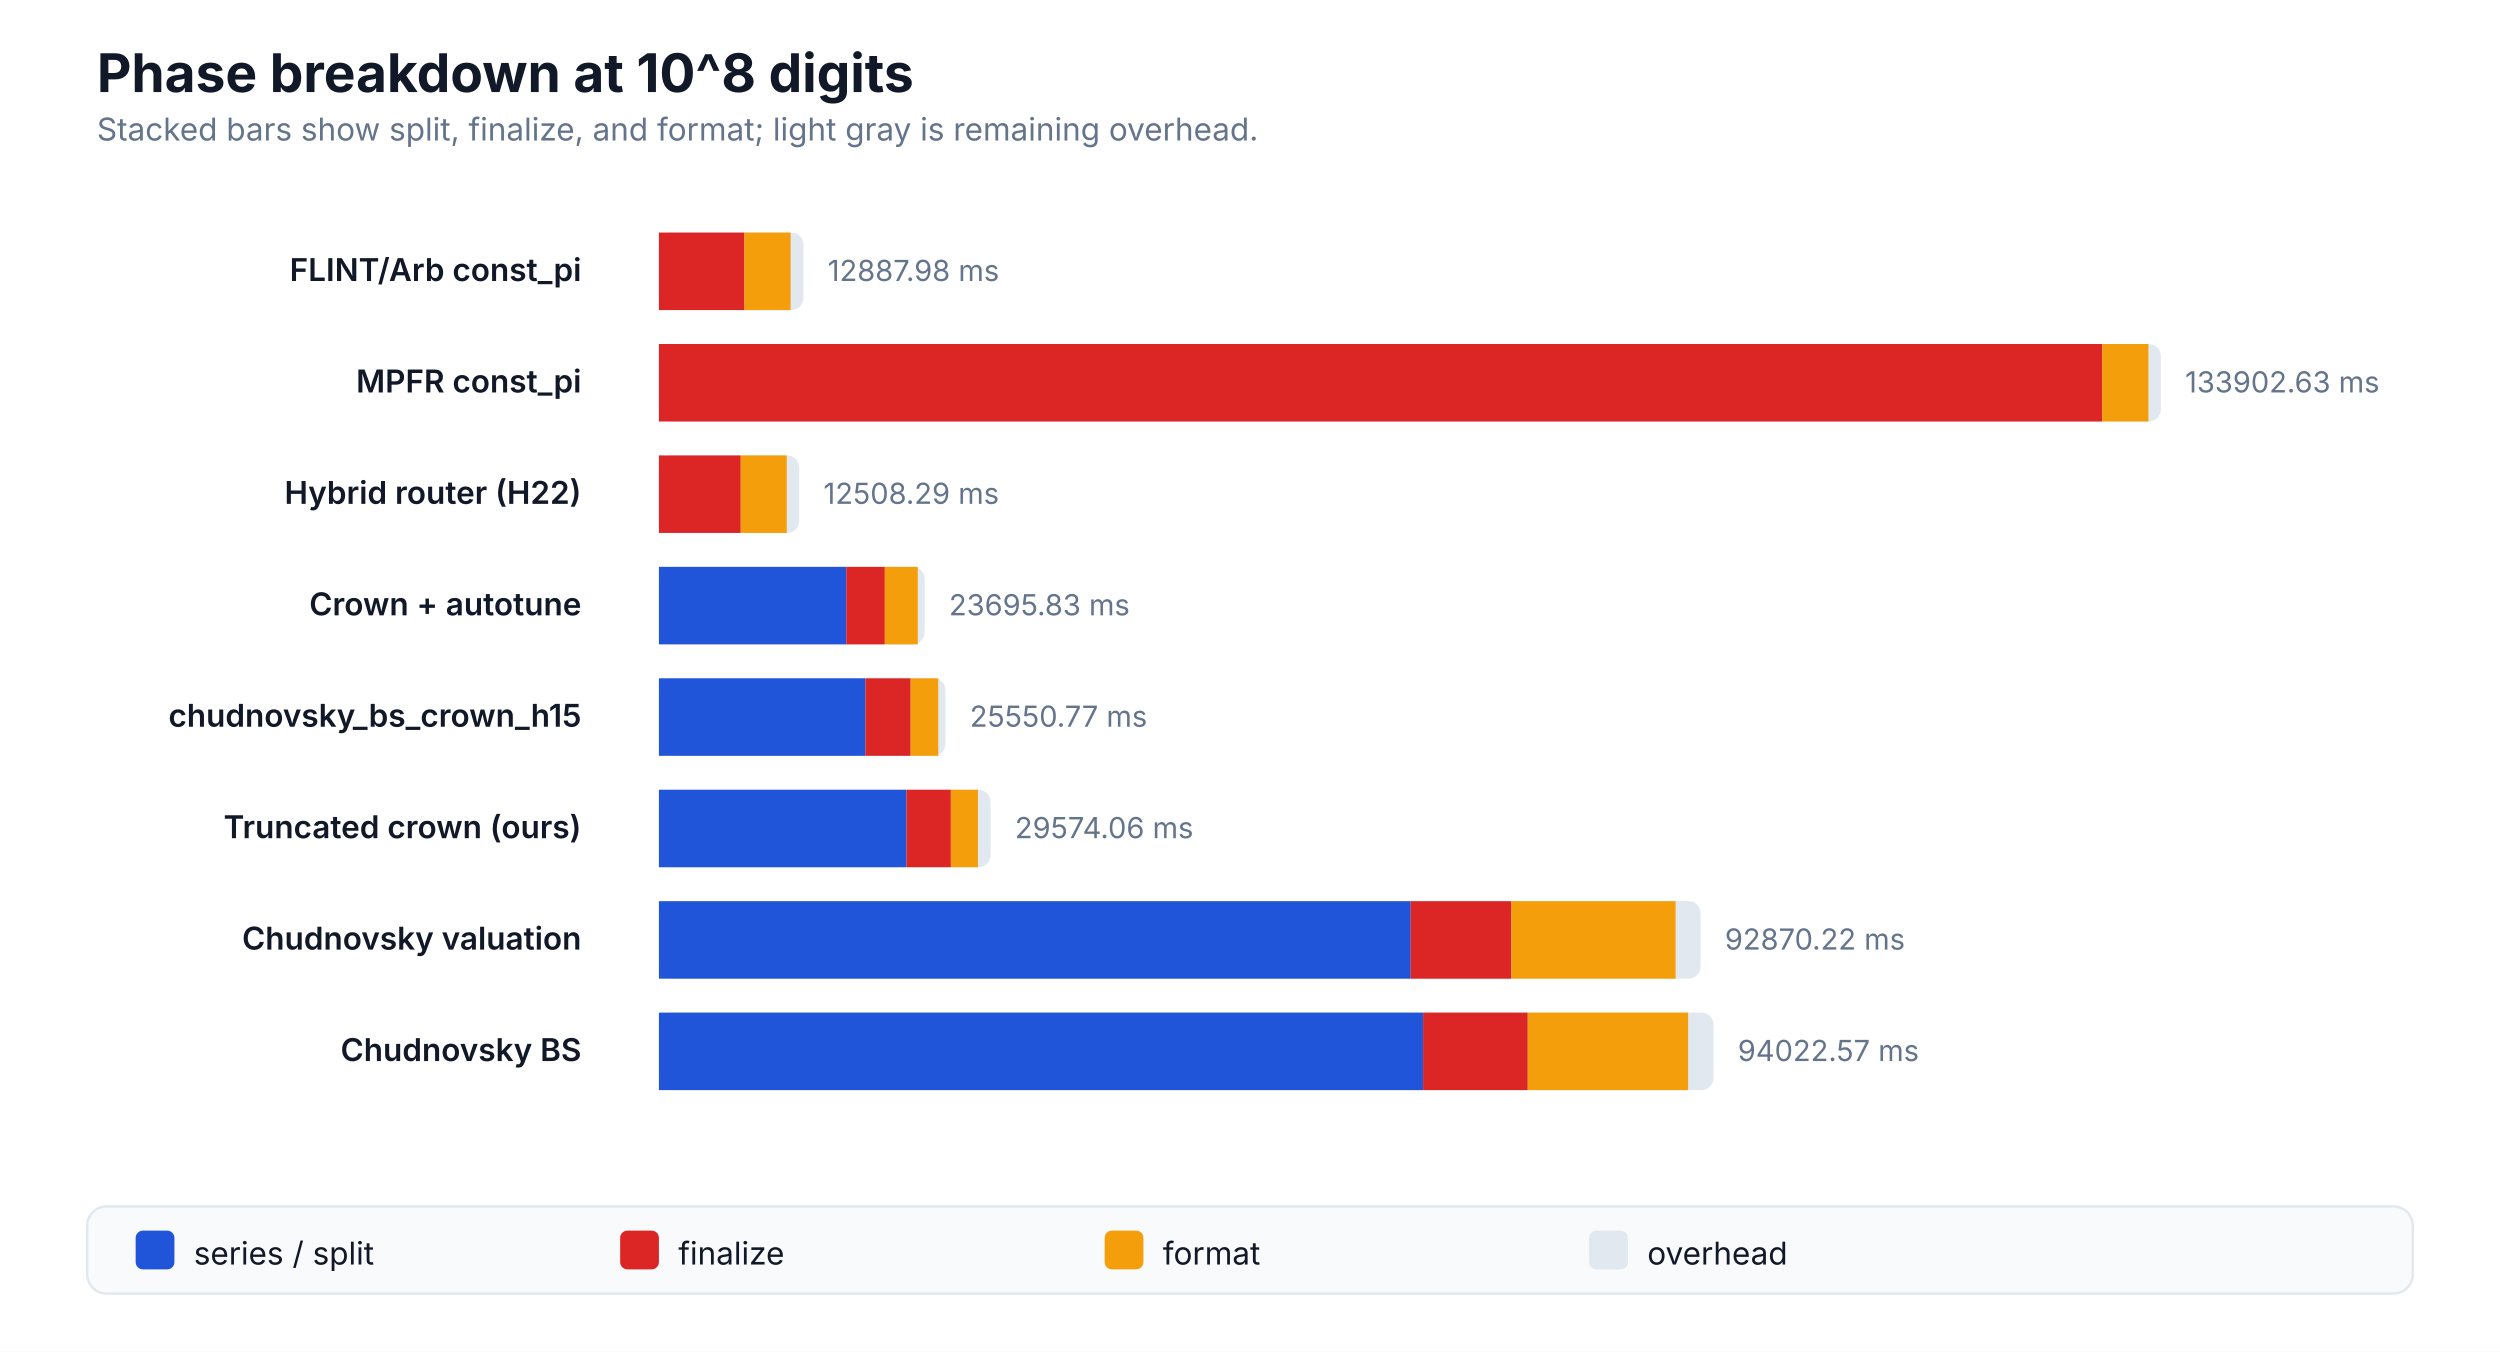
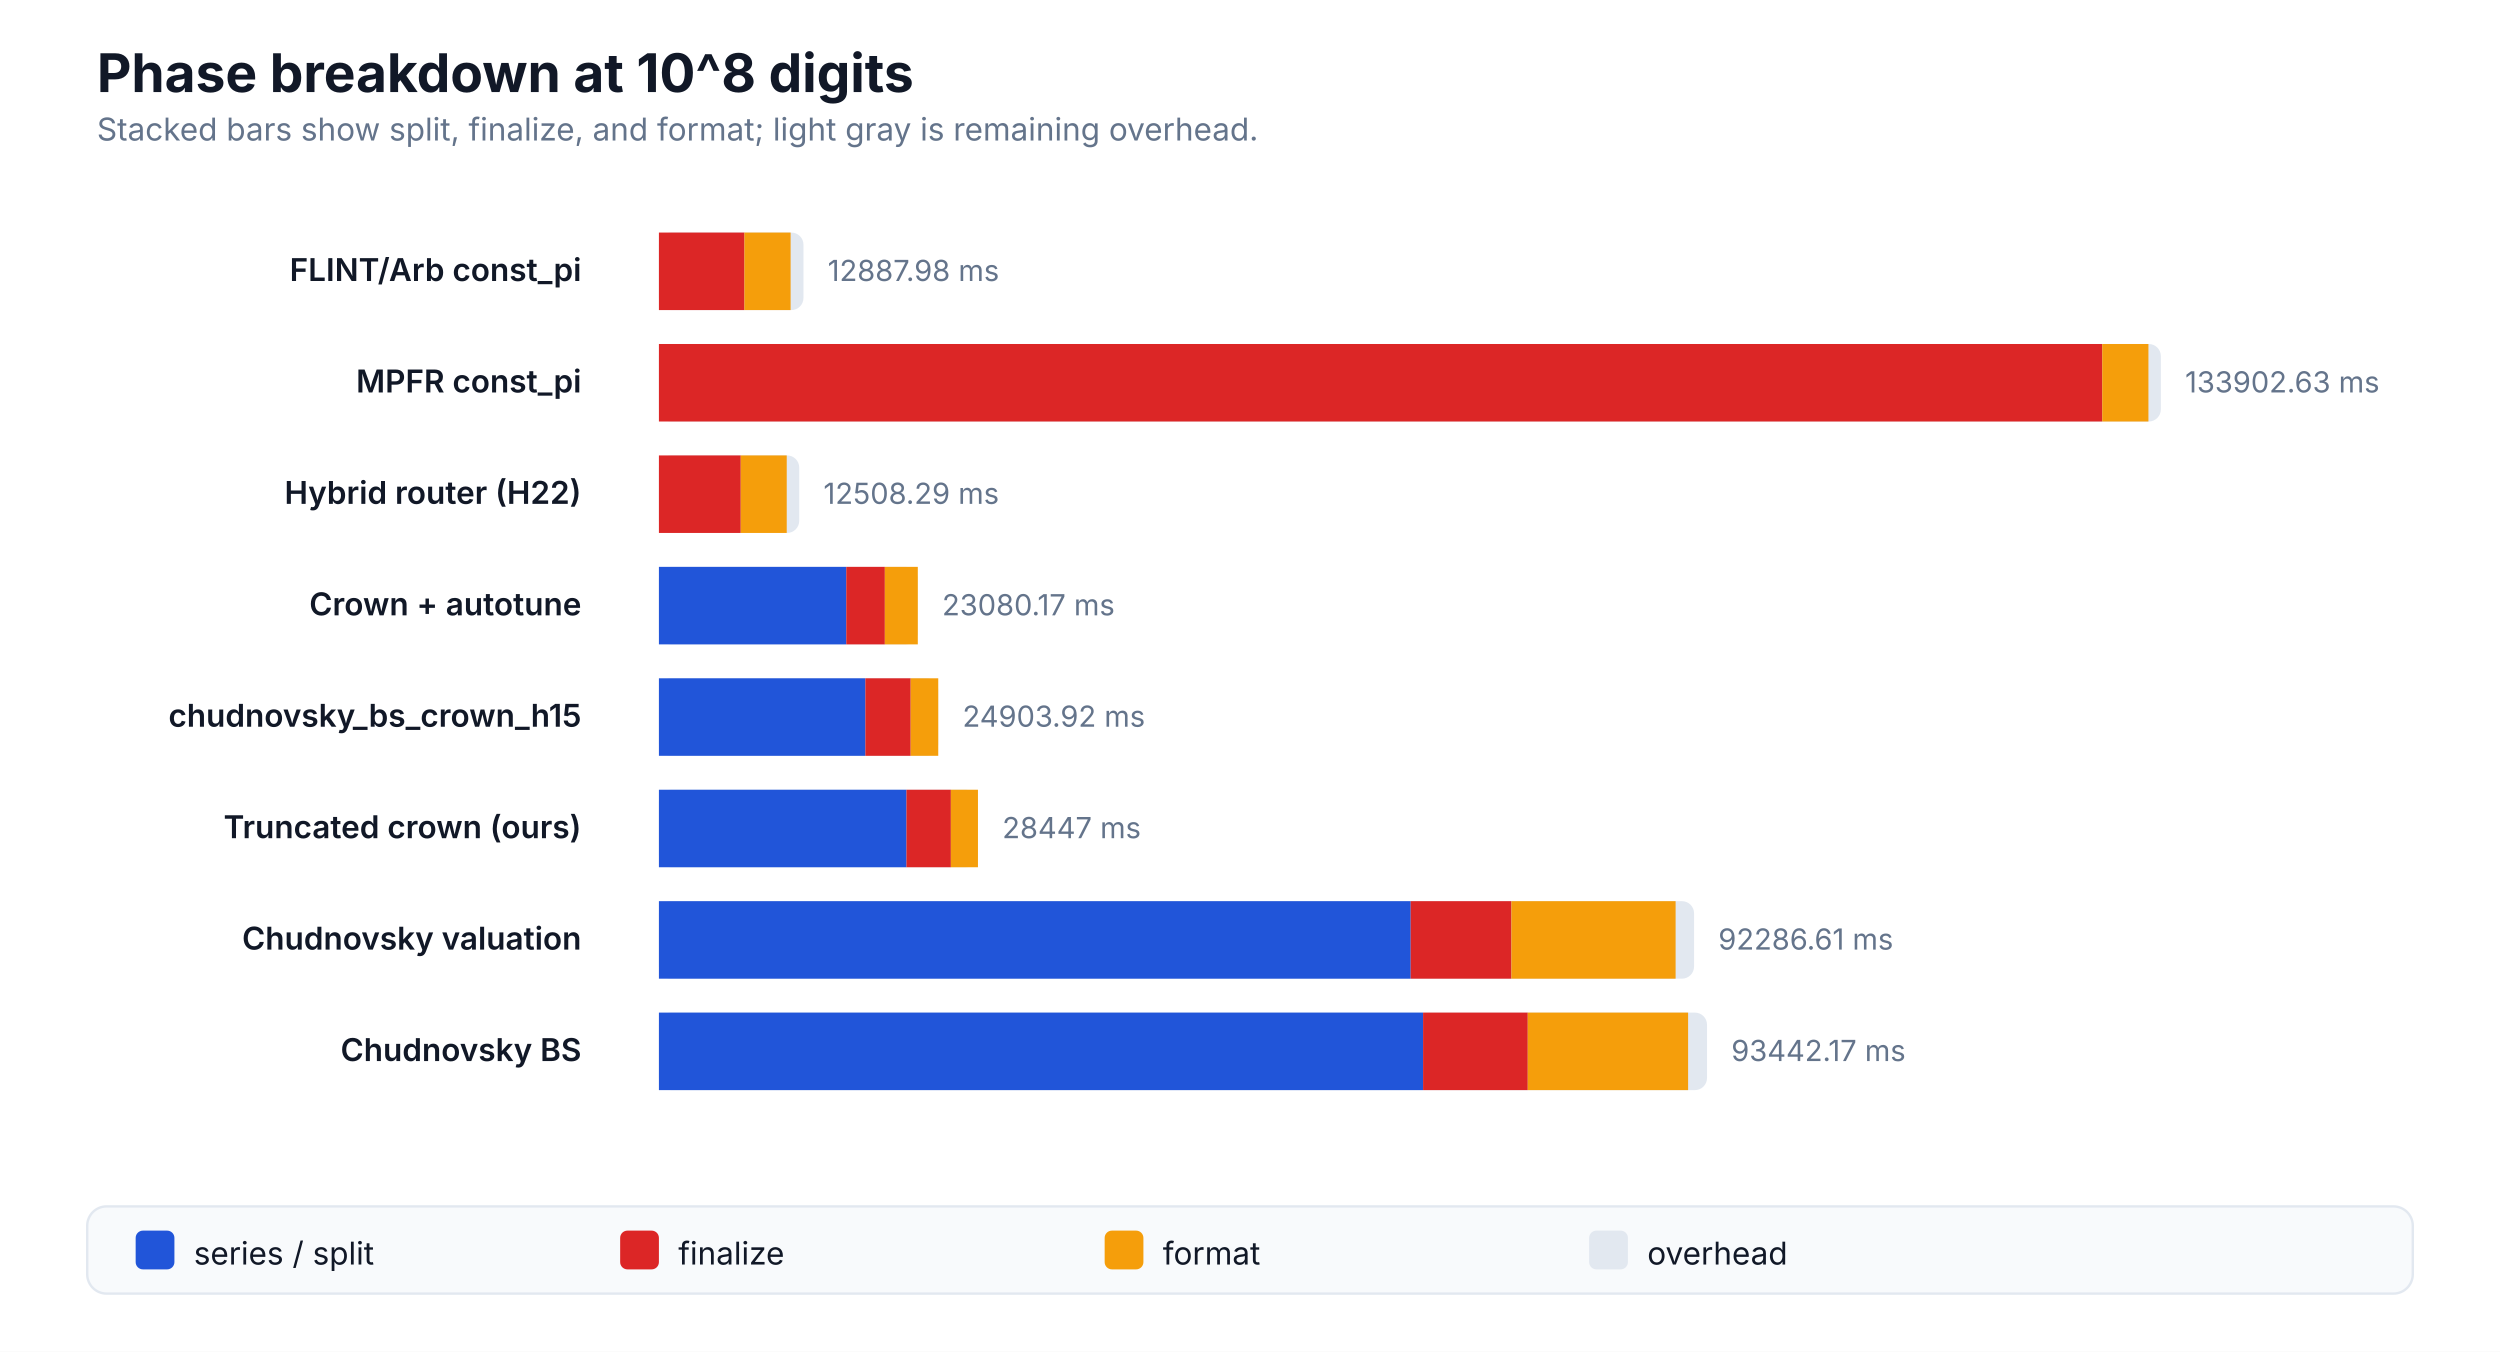
<svg xmlns="http://www.w3.org/2000/svg" viewBox="0 0 1032 558" role="img" aria-labelledby="title desc">
  <style>text{font-family:-apple-system,BlinkMacSystemFont,'Segoe UI',sans-serif}.title{font-size:22px;font-weight:700;fill:#111827}.subtitle{font-size:13px;fill:#64748b}.axis{stroke:#1f2937;stroke-width:1.5}.grid{stroke:#e2e8f0;stroke-width:1}.tick{font-size:12px;fill:#64748b}.label{font-size:13px;font-weight:600;fill:#111827}.legend{font-size:13px;fill:#111827}.legend-box{fill:#f8fafc;stroke:#e2e8f0;stroke-width:1}.refline{stroke:#94a3b8;stroke-width:1.5;stroke-dasharray:6 4}</style>
  <rect width="1032" height="558" fill="#fff" />
  <text class="title" x="40" y="38">Phase breakdown at 10^8 digits</text>
  <text class="subtitle" x="40" y="58">Stacked bars show split, finalize, and format; light gray is remaining overhead.</text>
  <rect class="legend-box" x="36" y="498" width="960" height="36" rx="8" />
  <rect x="56" y="508" width="16" height="16" rx="3" fill="#2155d9" />
  <text class="legend" x="80" y="522">series / split</text>
  <rect x="256" y="508" width="16" height="16" rx="3" fill="#dc2626" />
  <text class="legend" x="280" y="522">finalize</text>
  <rect x="456" y="508" width="16" height="16" rx="3" fill="#f59e0b" />
  <text class="legend" x="480" y="522">format</text>
  <rect x="656" y="508" width="16" height="16" rx="3" fill="#e2e8f0" />
  <text class="legend" x="680" y="522">overhead</text>
  <text class="label" x="240" y="116" text-anchor="end">FLINT/Arb const_pi</text>
  <rect x="272" y="96" width="59.67" height="32" rx="5" fill="#e2e8f0" />
  <rect x="272" y="96" width="35.3" height="32" fill="#dc2626" />
  <rect x="307.3" y="96" width="19.06" height="32" fill="#f59e0b" />
  <text class="tick" x="341.67" y="116">12887.98 ms</text>
  <text class="label" x="240" y="162" text-anchor="end">MPFR const_pi</text>
  <rect x="272" y="142" width="620" height="32" rx="5" fill="#e2e8f0" />
  <rect x="272" y="142" width="595.81" height="32" fill="#dc2626" />
  <rect x="867.81" y="142" width="19.06" height="32" fill="#f59e0b" />
  <text class="tick" x="902" y="162">133902.63 ms</text>
  <text class="label" x="240" y="208" text-anchor="end">Hybrid router (H22)</text>
  <rect x="272" y="188" width="57.92" height="32" rx="5" fill="#e2e8f0" />
  <rect x="272" y="188" width="33.78" height="32" fill="#dc2626" />
  <rect x="305.78" y="188" width="18.98" height="32" fill="#f59e0b" />
  <text class="tick" x="339.92" y="208">12508.29 ms</text>
  <text class="label" x="240" y="254" text-anchor="end">Crown + autotune</text>
-   <rect x="272" y="234" width="109.72" height="32" rx="5" fill="#e2e8f0" />
+   <rect x="272" y="234" width="106.87" height="32" rx="5" fill="#e2e8f0" />
  <rect x="272" y="234" width="77.35" height="32" fill="#2155d9" />
  <rect x="349.35" y="234" width="15.91" height="32" fill="#dc2626" />
  <rect x="365.26" y="234" width="13.61" height="32" fill="#f59e0b" />
-   <text class="tick" x="391.72" y="254">23695.83 ms</text>
+   <text class="tick" x="388.87" y="254">23080.17 ms</text>
  <text class="label" x="240" y="300" text-anchor="end">chudnovsky_bs_crown_h15</text>
-   <rect x="272" y="280" width="118.31" height="32" rx="5" fill="#e2e8f0" />
+   <rect x="272" y="280" width="115.31" height="32" rx="5" fill="#e2e8f0" />
  <rect x="272" y="280" width="85.24" height="32" fill="#2155d9" />
  <rect x="357.24" y="280" width="18.69" height="32" fill="#dc2626" />
  <rect x="375.94" y="280" width="11.37" height="32" fill="#f59e0b" />
-   <text class="tick" x="400.31" y="300">25550.77 ms</text>
+   <text class="tick" x="397.31" y="300">24903.92 ms</text>
  <text class="label" x="240" y="346" text-anchor="end">Truncated crown (ours)</text>
-   <rect x="272" y="326" width="136.93" height="32" rx="5" fill="#e2e8f0" />
+   <rect x="272" y="326" width="131.72" height="32" rx="5" fill="#e2e8f0" />
  <rect x="272" y="326" width="102.19" height="32" fill="#2155d9" />
  <rect x="374.19" y="326" width="18.33" height="32" fill="#dc2626" />
  <rect x="392.51" y="326" width="11.19" height="32" fill="#f59e0b" />
-   <text class="tick" x="418.93" y="346">29574.06 ms</text>
+   <text class="tick" x="413.72" y="346">28447 ms</text>
  <text class="label" x="240" y="392" text-anchor="end">Chudnovsky valuation</text>
-   <rect x="272" y="372" width="430.01" height="32" rx="5" fill="#e2e8f0" />
+   <rect x="272" y="372" width="427.31" height="32" rx="5" fill="#e2e8f0" />
  <rect x="272" y="372" width="310.33" height="32" fill="#2155d9" />
  <rect x="582.33" y="372" width="41.58" height="32" fill="#dc2626" />
  <rect x="623.91" y="372" width="67.78" height="32" fill="#f59e0b" />
-   <text class="tick" x="712.01" y="392">92870.22 ms</text>
+   <text class="tick" x="709.31" y="392">92286.61 ms</text>
  <text class="label" x="240" y="438" text-anchor="end">Chudnovsky BS</text>
-   <rect x="272" y="418" width="435.35" height="32" rx="5" fill="#e2e8f0" />
+   <rect x="272" y="418" width="432.66" height="32" rx="5" fill="#e2e8f0" />
  <rect x="272" y="418" width="315.45" height="32" fill="#2155d9" />
  <rect x="587.45" y="418" width="43.21" height="32" fill="#dc2626" />
  <rect x="630.66" y="418" width="66.19" height="32" fill="#f59e0b" />
-   <text class="tick" x="717.35" y="438">94022.57 ms</text>
+   <text class="tick" x="714.66" y="438">93442.17 ms</text>
</svg>
